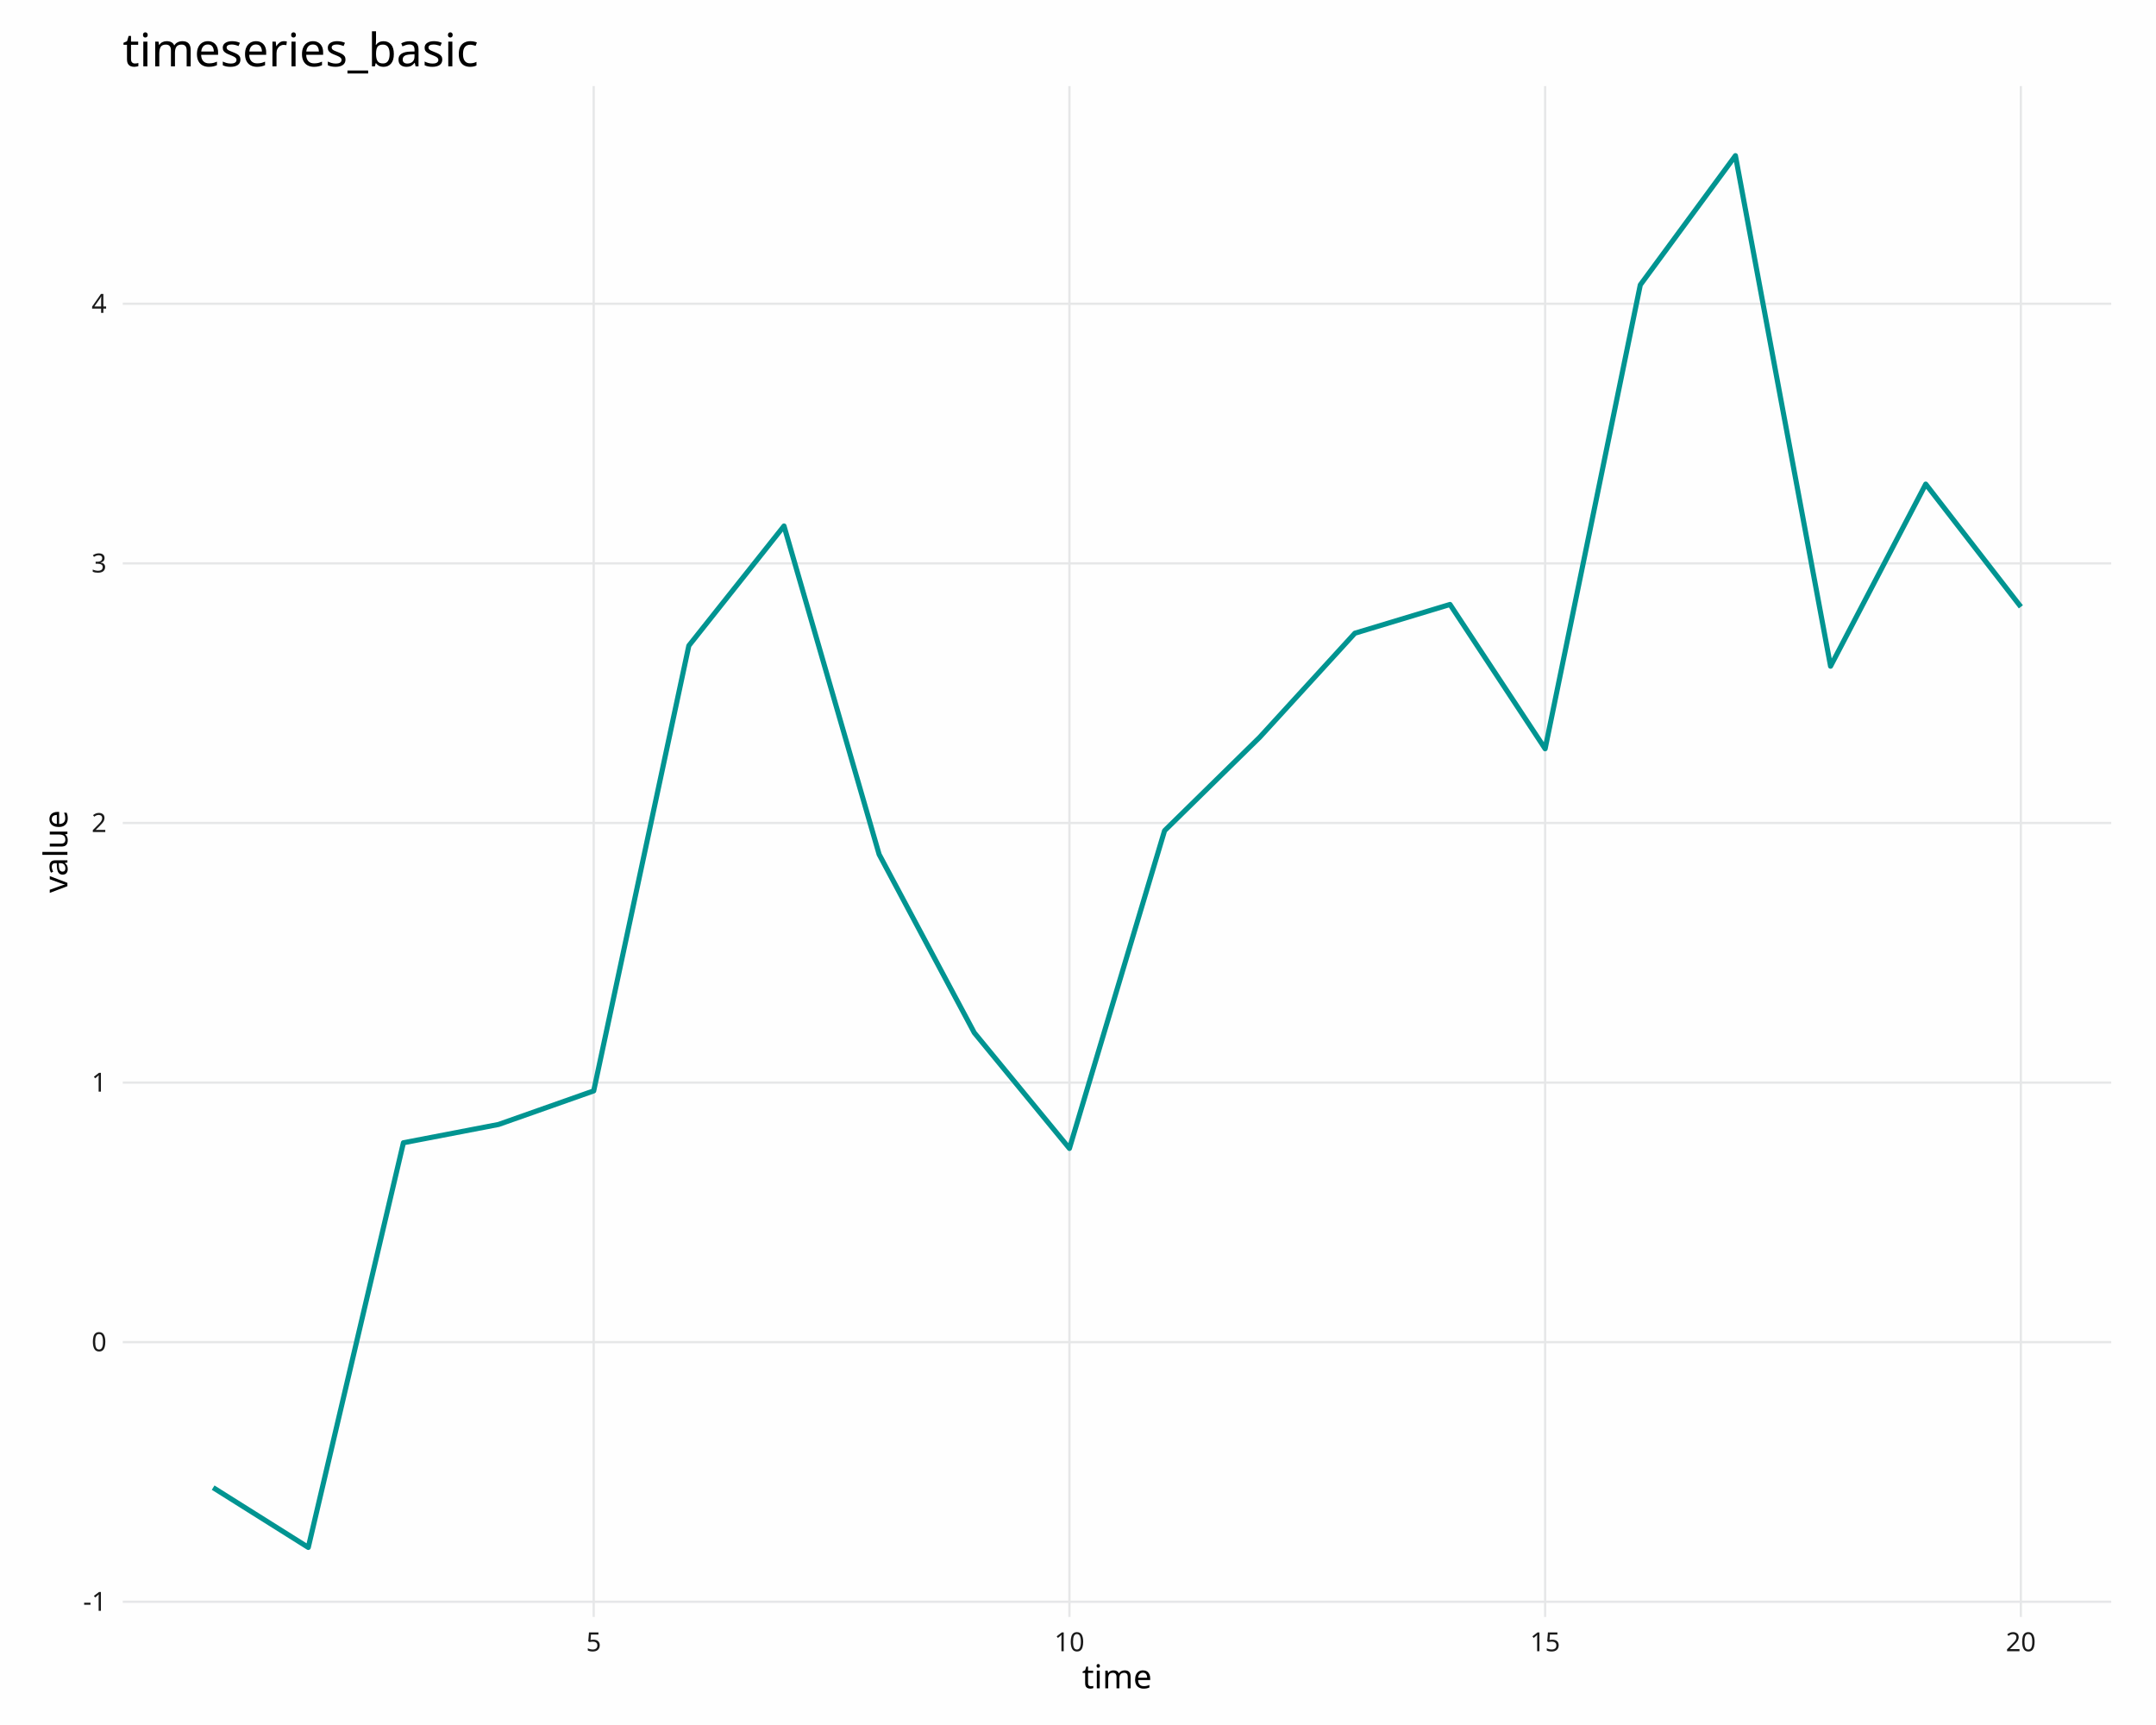
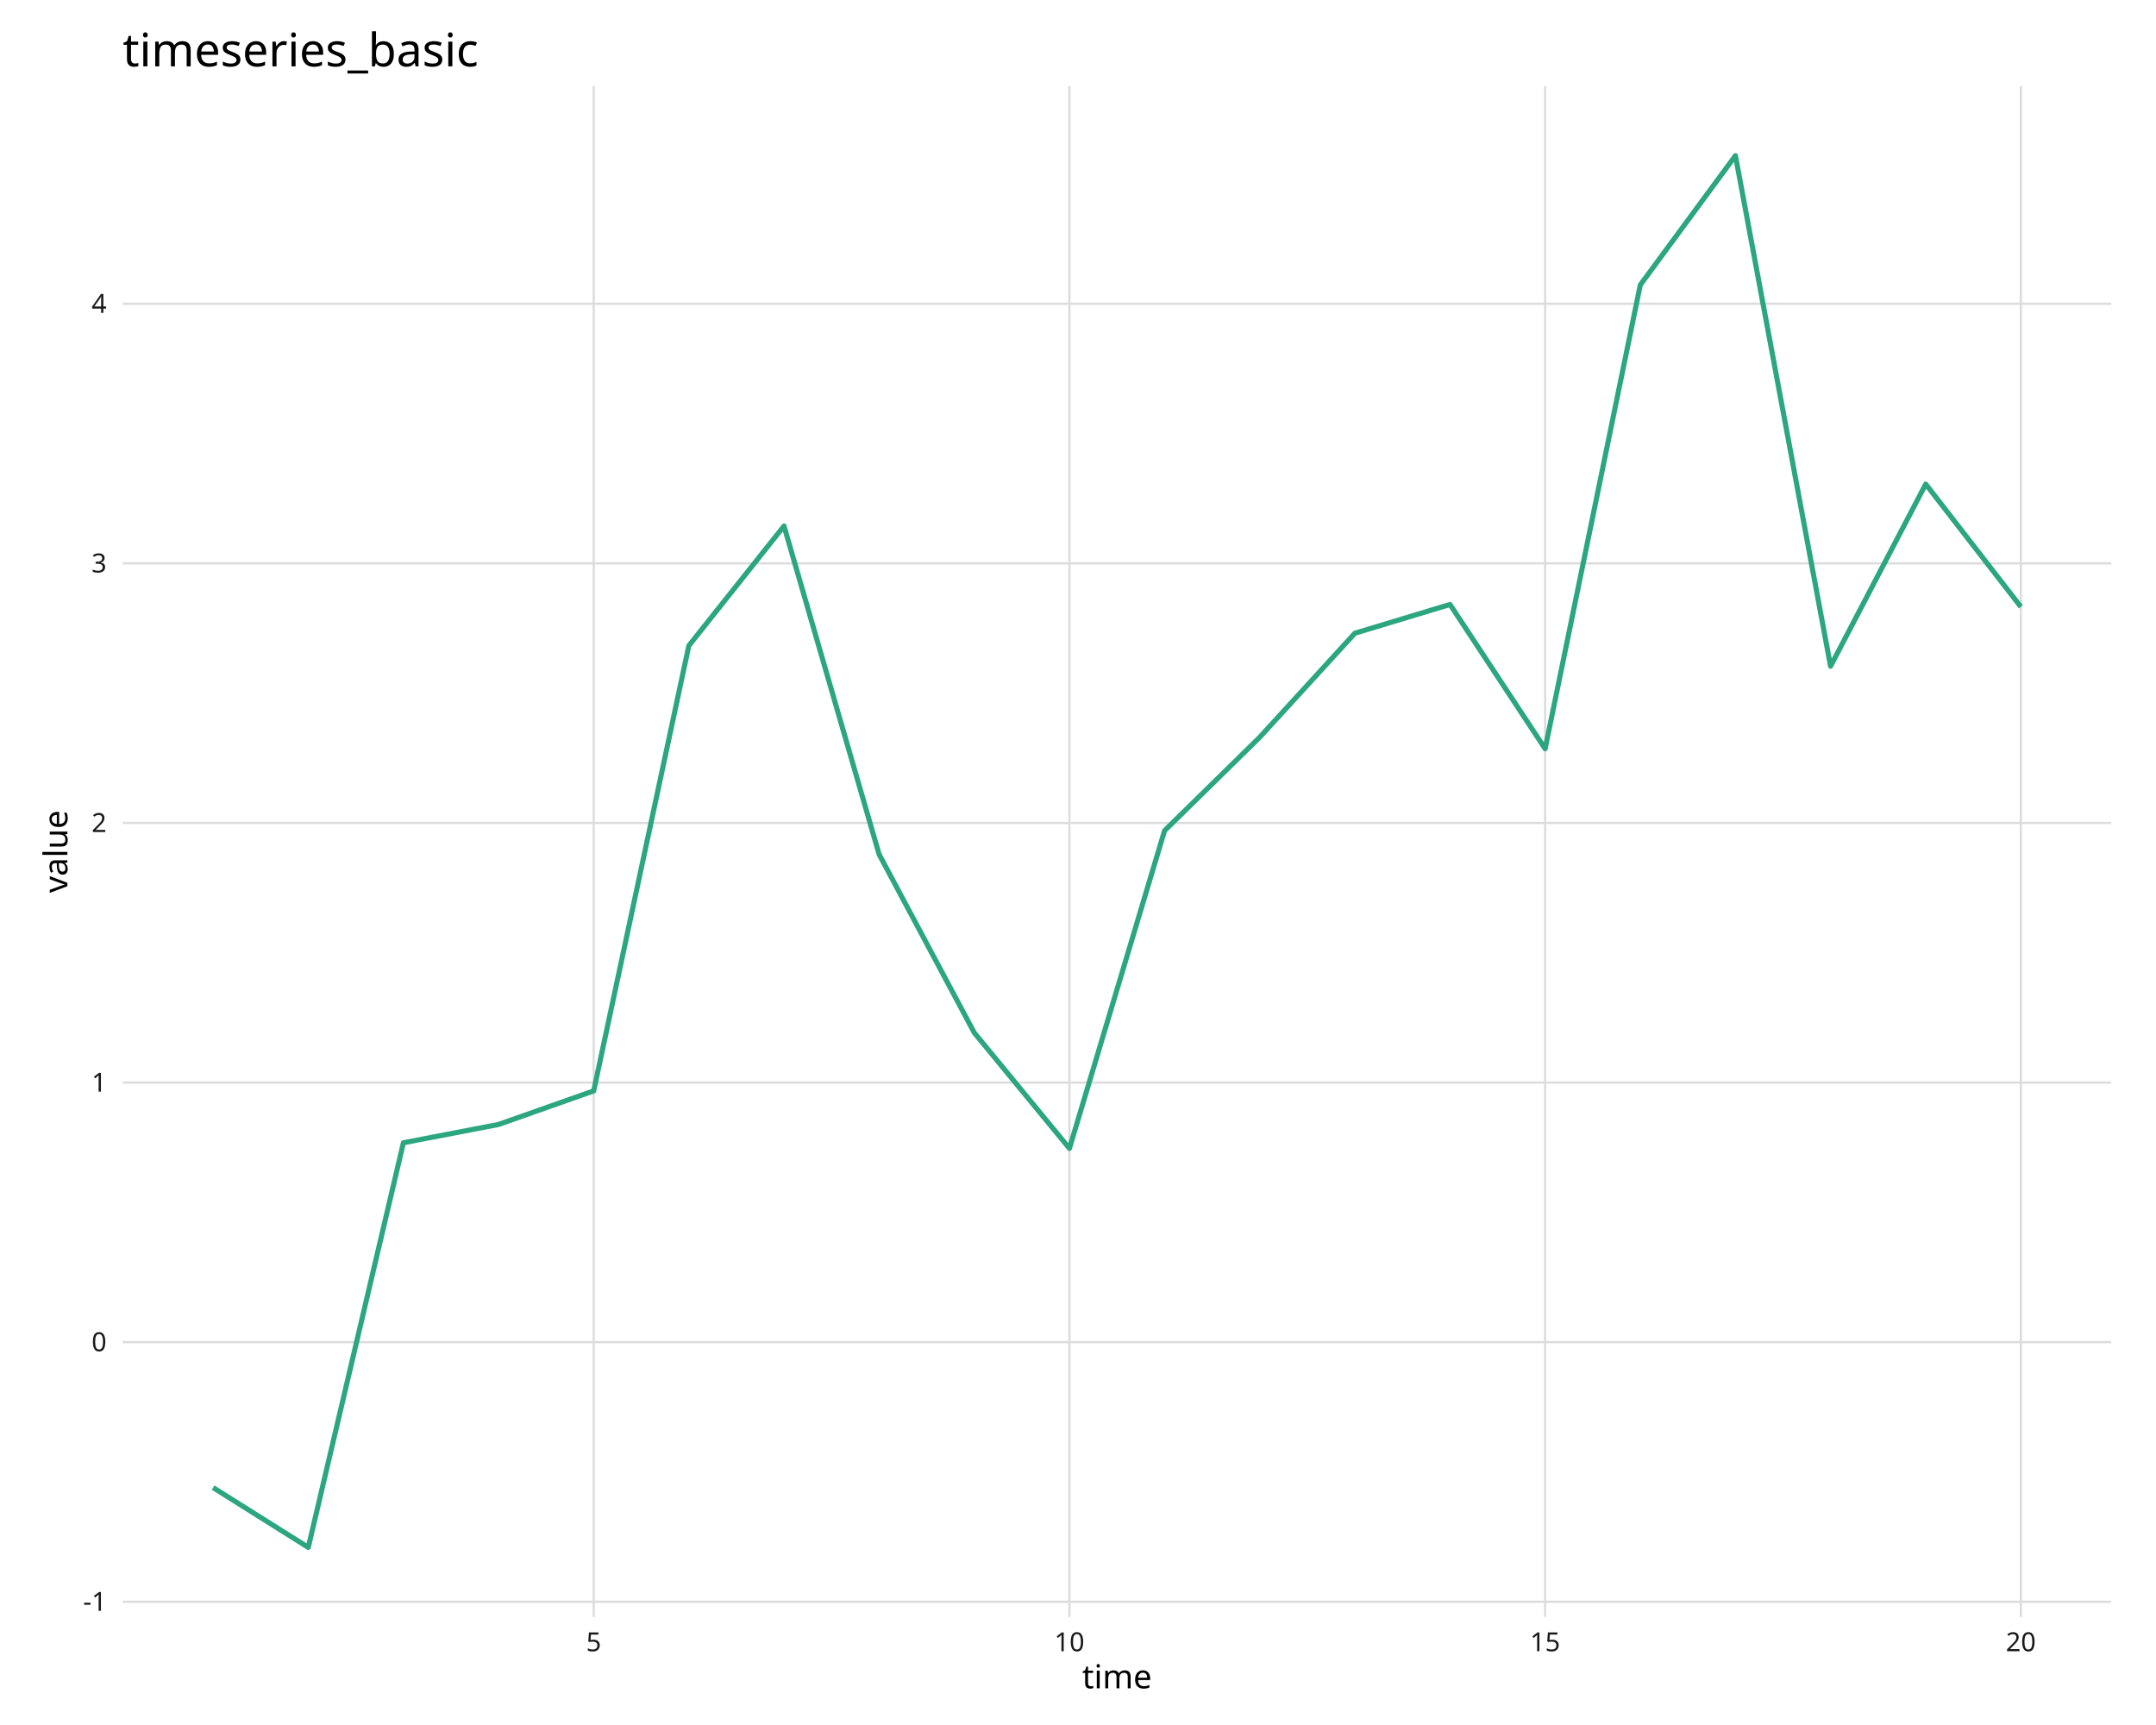
<svg xmlns="http://www.w3.org/2000/svg" class="svglite" data-engine-version="2.0" width="720.00pt" height="576.00pt" viewBox="0 0 720.00 576.00">
  <defs>
    <style type="text/css">
    .svglite line, .svglite polyline, .svglite polygon, .svglite path, .svglite rect, .svglite circle {
      fill: none;
      stroke: #000000;
      stroke-linecap: round;
      stroke-linejoin: round;
      stroke-miterlimit: 10.00;
    }
  </style>
  </defs>
  <rect width="100%" height="100%" style="stroke: none; fill: #FFFFFF;" />
  <defs>
    <clipPath id="cpMC4wMHw3MjAuMDB8MC4wMHw1NzYuMDA=">
      <rect x="0.00" y="0.00" width="720.00" height="576.00" />
    </clipPath>
  </defs>
  <g clip-path="url(#cpMC4wMHw3MjAuMDB8MC4wMHw1NzYuMDA=)">
-     <rect x="-0" y="0.00" width="720.00" height="576.00" style="stroke-width: 1.16; stroke: none; fill: #FEFEFE;" />
+     <rect x="-0" y="0.00" width="720.00" height="576.00" style="stroke-width: 1.16; stroke: none; fill: #FFFFFF;" />
  </g>
  <defs>
    <clipPath id="cpNDAuOTl8NzA1LjA2fDI4Ljc0fDUzOS45Mw==">
      <rect x="40.99" y="28.74" width="664.06" height="511.19" />
    </clipPath>
  </defs>
  <g clip-path="url(#cpNDAuOTl8NzA1LjA2fDI4Ljc0fDUzOS45Mw==)">
-     <polyline points="40.99,534.84 705.06,534.84 " style="stroke-width: 0.75; stroke: #E6E7E8; stroke-linecap: butt;" />
-     <polyline points="40.99,448.16 705.06,448.16 " style="stroke-width: 0.75; stroke: #E6E7E8; stroke-linecap: butt;" />
-     <polyline points="40.99,361.48 705.06,361.48 " style="stroke-width: 0.75; stroke: #E6E7E8; stroke-linecap: butt;" />
-     <polyline points="40.99,274.80 705.06,274.80 " style="stroke-width: 0.75; stroke: #E6E7E8; stroke-linecap: butt;" />
-     <polyline points="40.99,188.11 705.06,188.11 " style="stroke-width: 0.75; stroke: #E6E7E8; stroke-linecap: butt;" />
-     <polyline points="40.99,101.43 705.06,101.43 " style="stroke-width: 0.75; stroke: #E6E7E8; stroke-linecap: butt;" />
-     <polyline points="198.27,539.93 198.27,28.74 " style="stroke-width: 0.75; stroke: #E6E7E8; stroke-linecap: butt;" />
-     <polyline points="357.14,539.93 357.14,28.74 " style="stroke-width: 0.75; stroke: #E6E7E8; stroke-linecap: butt;" />
-     <polyline points="516.00,539.93 516.00,28.74 " style="stroke-width: 0.75; stroke: #E6E7E8; stroke-linecap: butt;" />
-     <polyline points="674.87,539.93 674.87,28.74 " style="stroke-width: 0.75; stroke: #E6E7E8; stroke-linecap: butt;" />
-     <polyline points="71.18,496.74 102.95,516.70 134.72,381.58 166.50,375.47 198.27,364.26 230.04,215.60 261.82,175.64 293.59,285.30 325.36,344.84 357.14,383.47 388.91,277.37 420.68,246.18 452.46,211.44 484.23,201.84 516.00,250.02 547.78,95.13 579.55,51.98 611.32,222.45 643.10,161.65 674.87,202.63 " style="stroke-width: 1.71; stroke: #009491; stroke-linecap: butt;" />
+     <polyline points="40.99,534.84 705.06,534.84 " style="stroke-width: 0.75; stroke: #DCDCDC; stroke-linecap: butt;" />
+     <polyline points="40.99,448.16 705.06,448.16 " style="stroke-width: 0.75; stroke: #DCDCDC; stroke-linecap: butt;" />
+     <polyline points="40.99,361.48 705.06,361.48 " style="stroke-width: 0.75; stroke: #DCDCDC; stroke-linecap: butt;" />
+     <polyline points="40.99,274.80 705.06,274.80 " style="stroke-width: 0.75; stroke: #DCDCDC; stroke-linecap: butt;" />
+     <polyline points="40.99,188.11 705.06,188.11 " style="stroke-width: 0.75; stroke: #DCDCDC; stroke-linecap: butt;" />
+     <polyline points="40.99,101.43 705.06,101.43 " style="stroke-width: 0.75; stroke: #DCDCDC; stroke-linecap: butt;" />
+     <polyline points="198.27,539.93 198.27,28.74 " style="stroke-width: 0.75; stroke: #DCDCDC; stroke-linecap: butt;" />
+     <polyline points="357.14,539.93 357.14,28.74 " style="stroke-width: 0.75; stroke: #DCDCDC; stroke-linecap: butt;" />
+     <polyline points="516.00,539.93 516.00,28.74 " style="stroke-width: 0.75; stroke: #DCDCDC; stroke-linecap: butt;" />
+     <polyline points="674.87,539.93 674.87,28.74 " style="stroke-width: 0.75; stroke: #DCDCDC; stroke-linecap: butt;" />
+     <polyline points="71.18,496.74 102.95,516.70 134.72,381.58 166.50,375.47 198.27,364.26 230.04,215.60 261.82,175.64 293.59,285.30 325.36,344.84 357.14,383.47 388.91,277.37 420.68,246.18 452.46,211.44 484.23,201.84 516.00,250.02 547.78,95.13 579.55,51.98 611.32,222.45 643.10,161.65 674.87,202.63 " style="stroke-width: 1.71; stroke: #2BA680; stroke-linecap: butt;" />
  </g>
  <g clip-path="url(#cpMC4wMHw3MjAuMDB8MC4wMHw1NzYuMDA=)">
    <text x="35.61" y="537.87" text-anchor="end" style="font-size: 8.80px; fill: #1A1A1A; font-family: sans;" textLength="7.82px" lengthAdjust="spacingAndGlyphs">-1</text>
    <text x="35.61" y="451.19" text-anchor="end" style="font-size: 8.80px; fill: #1A1A1A; font-family: sans;" textLength="4.89px" lengthAdjust="spacingAndGlyphs">0</text>
    <text x="35.61" y="364.51" text-anchor="end" style="font-size: 8.80px; fill: #1A1A1A; font-family: sans;" textLength="4.89px" lengthAdjust="spacingAndGlyphs">1</text>
    <text x="35.61" y="277.82" text-anchor="end" style="font-size: 8.80px; fill: #1A1A1A; font-family: sans;" textLength="4.89px" lengthAdjust="spacingAndGlyphs">2</text>
    <text x="35.61" y="191.14" text-anchor="end" style="font-size: 8.80px; fill: #1A1A1A; font-family: sans;" textLength="4.89px" lengthAdjust="spacingAndGlyphs">3</text>
    <text x="35.61" y="104.46" text-anchor="end" style="font-size: 8.80px; fill: #1A1A1A; font-family: sans;" textLength="4.89px" lengthAdjust="spacingAndGlyphs">4</text>
    <text x="198.27" y="551.37" text-anchor="middle" style="font-size: 8.80px; fill: #1A1A1A; font-family: sans;" textLength="4.89px" lengthAdjust="spacingAndGlyphs">5</text>
    <text x="357.14" y="551.37" text-anchor="middle" style="font-size: 8.80px; fill: #1A1A1A; font-family: sans;" textLength="9.79px" lengthAdjust="spacingAndGlyphs">10</text>
    <text x="516.00" y="551.37" text-anchor="middle" style="font-size: 8.80px; fill: #1A1A1A; font-family: sans;" textLength="9.79px" lengthAdjust="spacingAndGlyphs">15</text>
    <text x="674.87" y="551.37" text-anchor="middle" style="font-size: 8.80px; fill: #1A1A1A; font-family: sans;" textLength="9.79px" lengthAdjust="spacingAndGlyphs">20</text>
    <text x="373.02" y="563.75" text-anchor="middle" style="font-size: 11.00px; font-family: sans;" textLength="20.78px" lengthAdjust="spacingAndGlyphs">time</text>
    <text transform="translate(22.51,284.34) rotate(-90)" text-anchor="middle" style="font-size: 11.00px; font-family: sans;" textLength="26.30px" lengthAdjust="spacingAndGlyphs">value</text>
    <text x="40.99" y="22.16" style="font-size: 15.40px; font-family: sans;" textLength="114.71px" lengthAdjust="spacingAndGlyphs">timeseries_basic</text>
  </g>
</svg>
